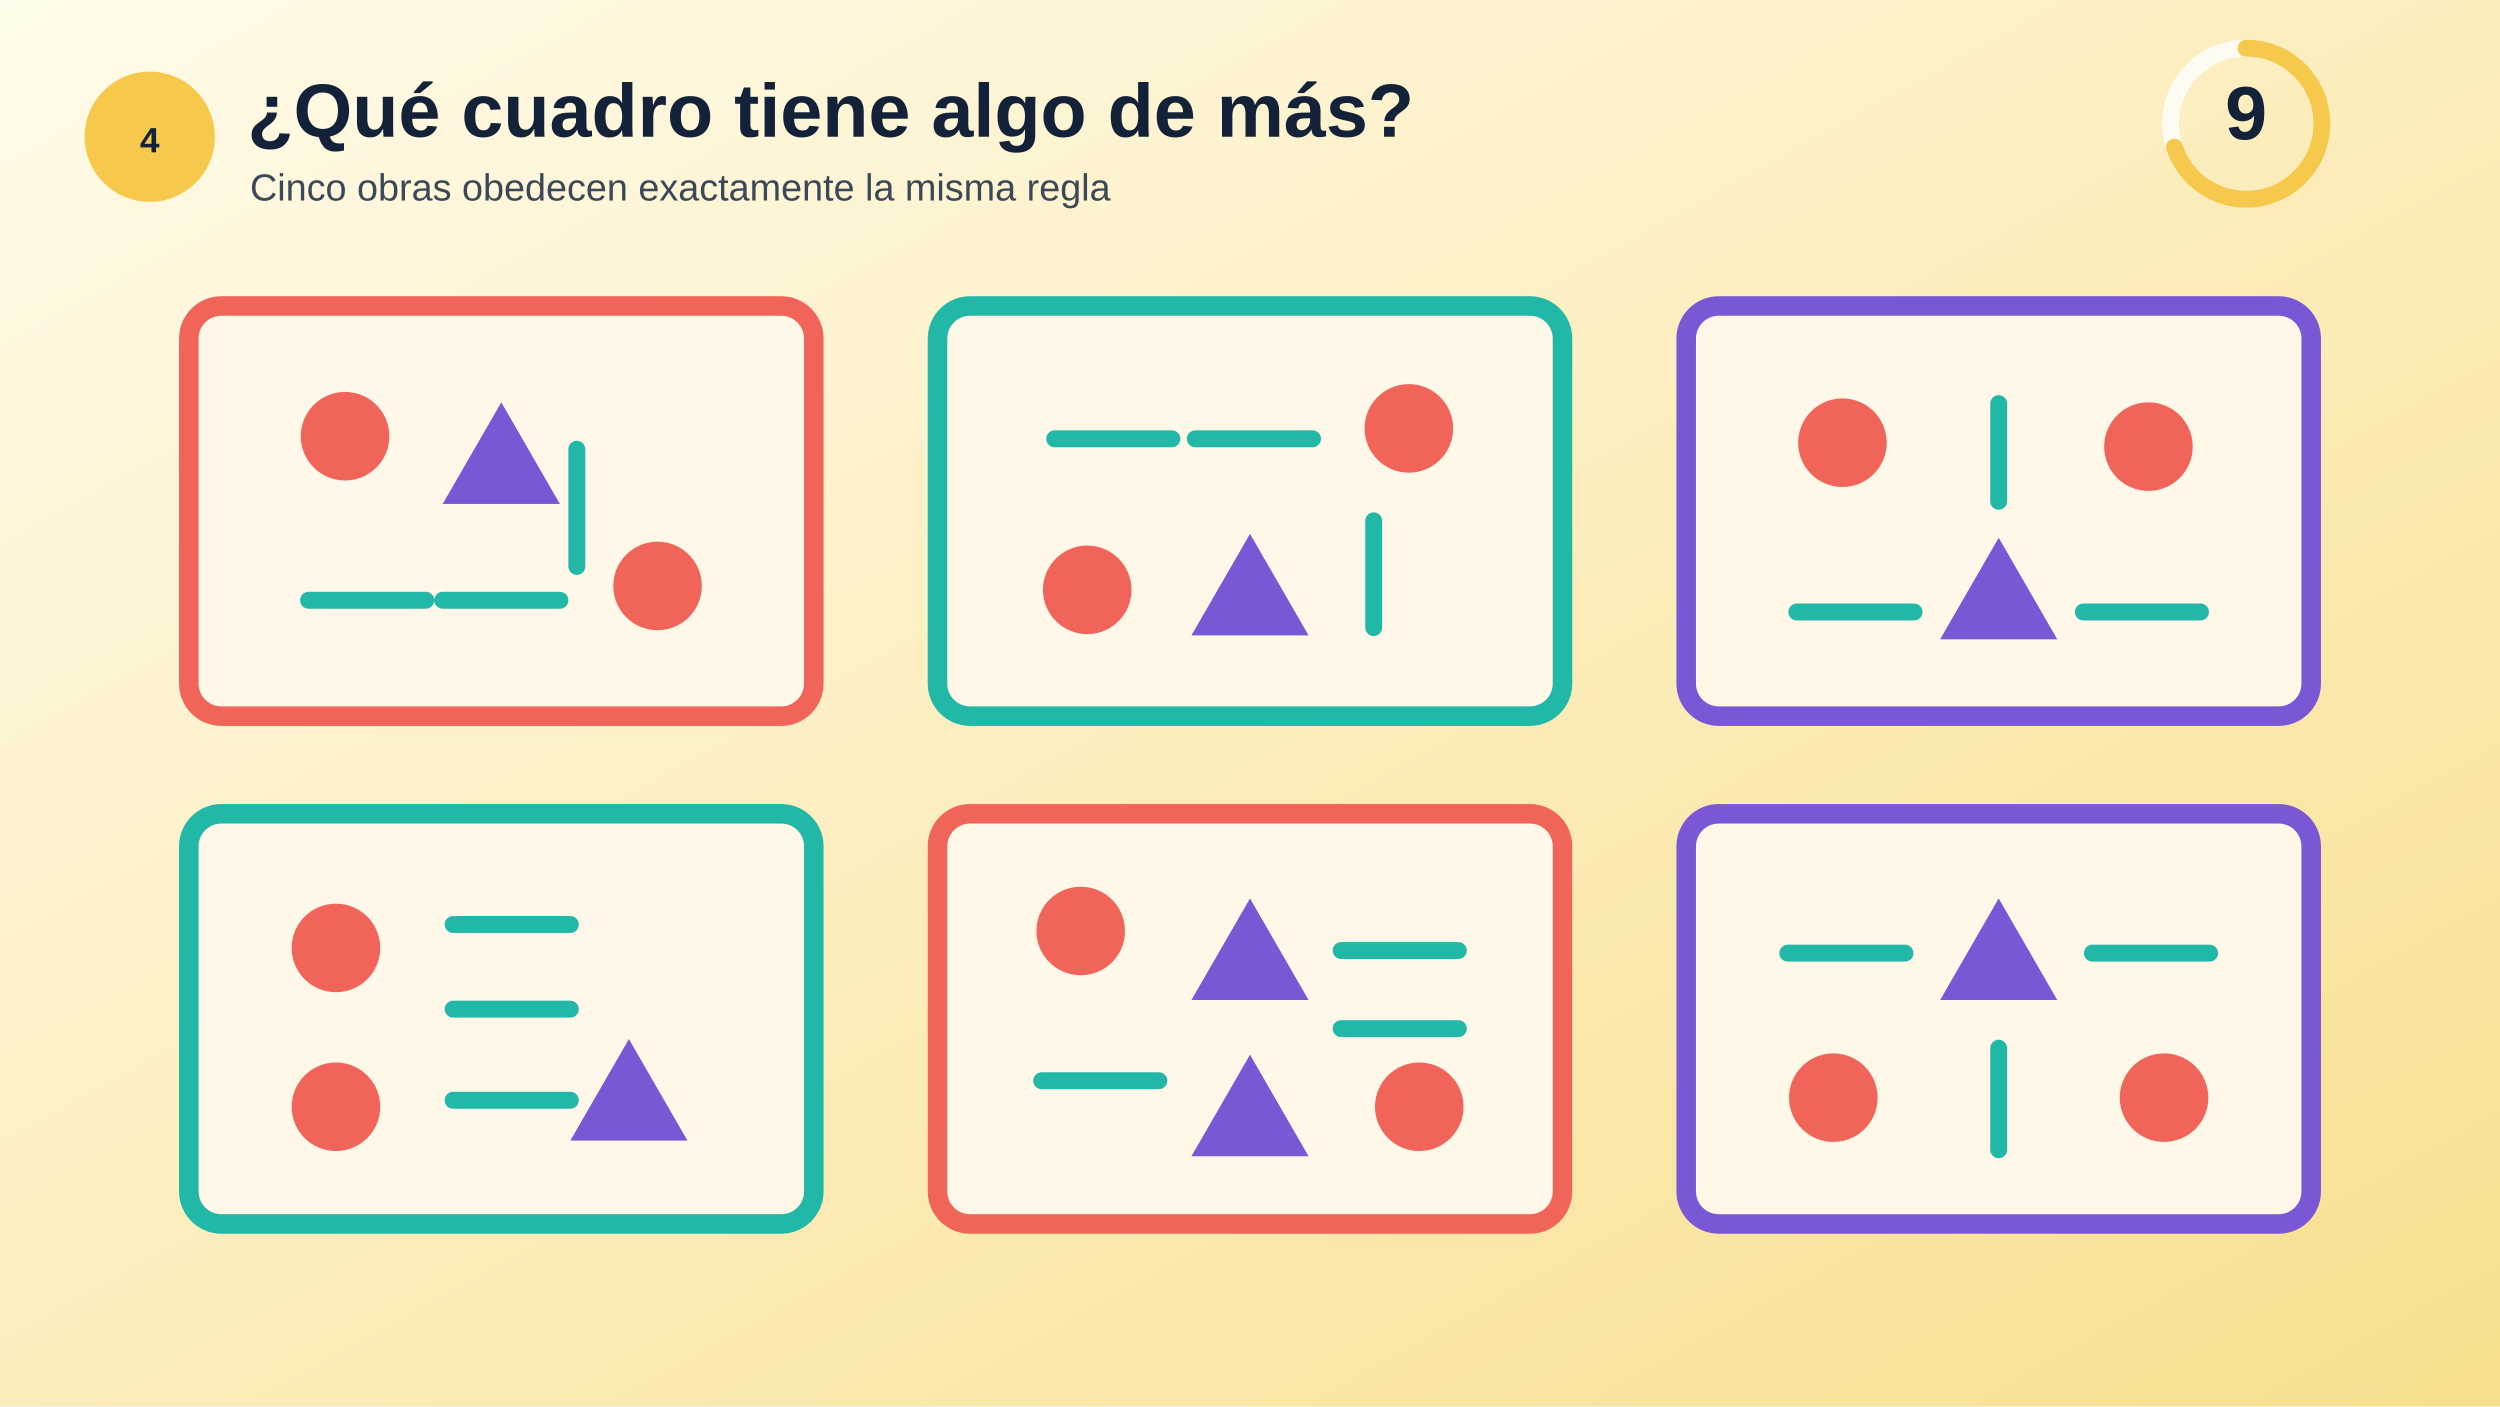
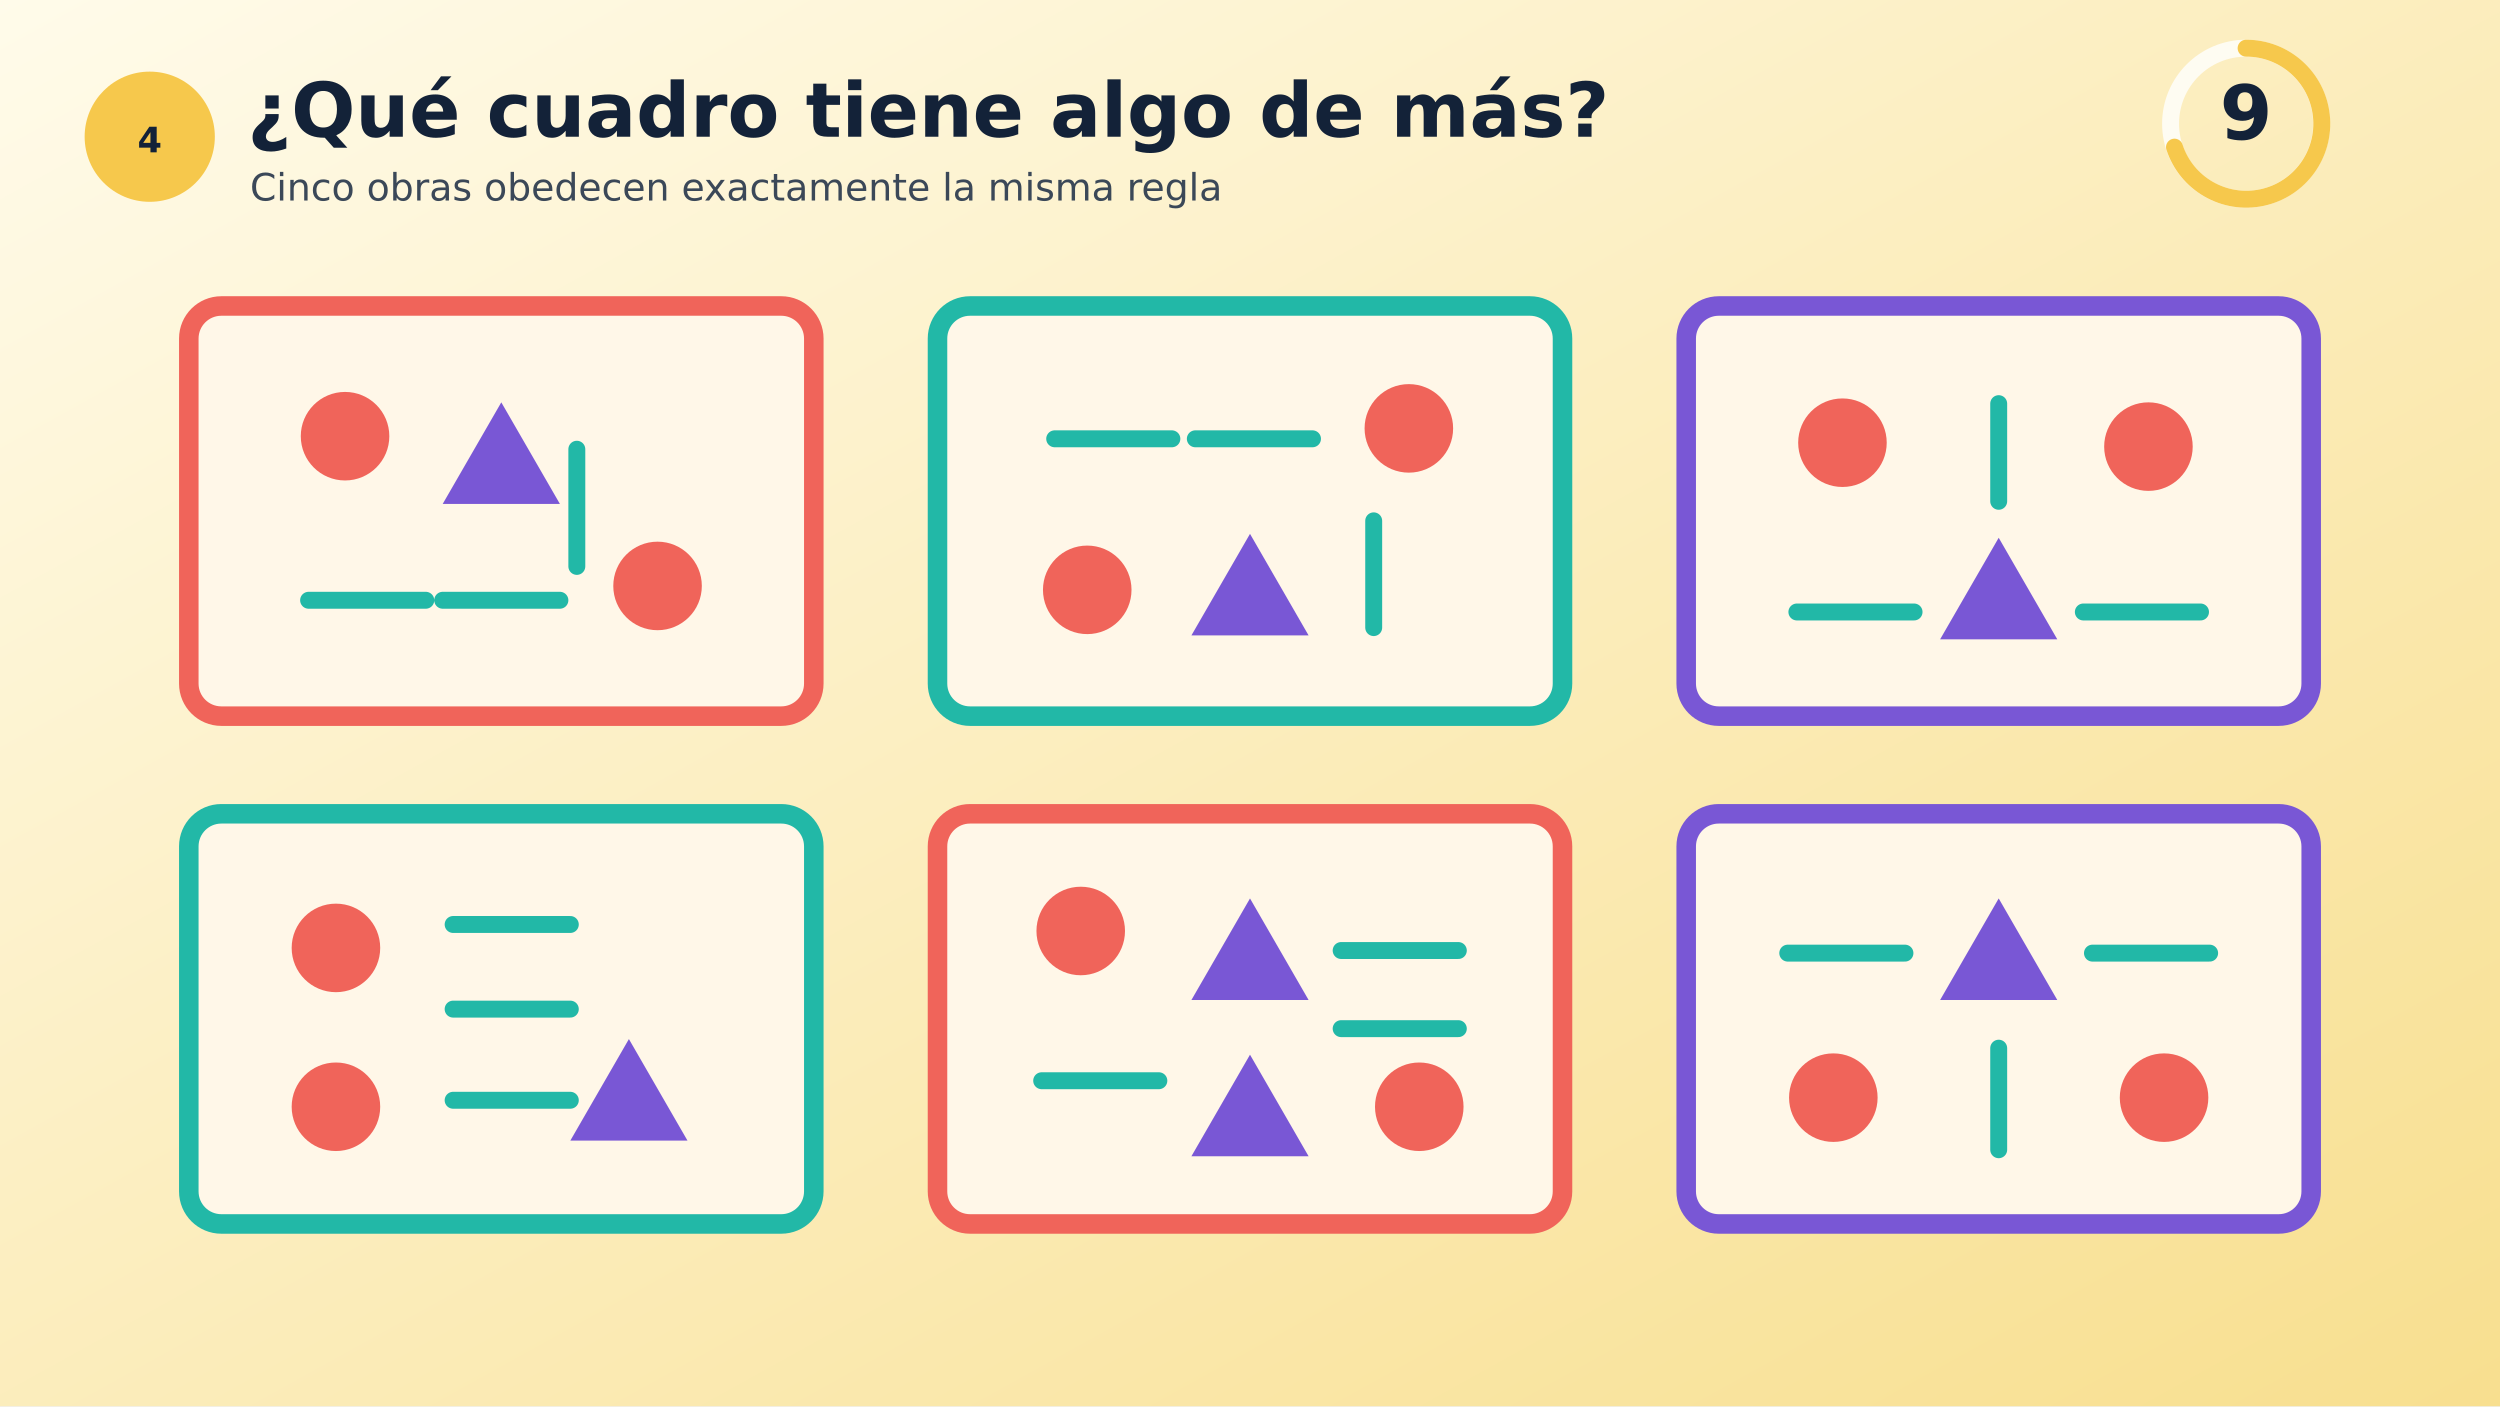
<svg xmlns="http://www.w3.org/2000/svg" width="3840" height="2160" viewBox="0 0 1920 1080">
  <defs>
    <linearGradient id="bg" y2="1">
      <stop stop-color="#fffbea" />
      <stop offset="1" stop-color="#f8df8f" />
    </linearGradient>
-     <filter id="ds">
-       <feDropShadow dy="10" stdDeviation="8" flood-opacity=".16" />
-     </filter>
-     <style>.title{font:700 58px Arial,sans-serif;fill:#132238}.sub{font:400 29px Arial,sans-serif;fill:#3b4858}.f{fill:#fff7e8;stroke-width:15}.l{stroke:#22b8a7;stroke-width:13;stroke-linecap:round}.c{fill:#f0645a}.t{fill:#7957d5}</style>
+     <style>.title{font-weight:700;font-size:58px;font-family:"DejaVu Sans",sans-serif;fill:#132238}.sub{font-weight:400;font-size:29px;font-family:"DejaVu Sans",sans-serif;fill:#3b4858}.f{fill:#fff7e8;stroke-width:15}.l{stroke:#22b8a7;stroke-width:13;stroke-linecap:round}.c{fill:#f0645a}.t{fill:#7957d5}</style>
  </defs>
  <rect width="1920" height="1080" fill="url(#bg)" />
  <circle cx="115" cy="105" r="50" fill="#f6c84c" />
-   <text x="115" y="117" text-anchor="middle" font-family="Arial" font-size="27" font-weight="700" fill="#132238">4</text>
+   <text x="115" y="117" text-anchor="middle" font-family="DejaVu Sans" font-size="27" font-weight="700" fill="#132238">4</text>
  <text x="190" y="105" class="title">¿Qué cuadro tiene algo de más?</text>
  <text x="192" y="154" class="sub">Cinco obras obedecen exactamente la misma regla</text>
  <g transform="translate(145 235)">
    <g transform="translate(0 0)">
      <rect width="480" height="315" rx="25" class="f" stroke="#f0645a" />
      <circle cx="120" cy="100" r="34" class="c" />
      <circle cx="360" cy="215" r="34" class="c" />
      <path d="M240 74l45 78h-90Z" class="t" />
      <path d="M92 226h90M195 226h90M298 110v90" class="l" />
    </g>
    <g transform="translate(575 0)">
      <rect width="480" height="315" rx="25" class="f" stroke="#22b8a7" />
      <circle cx="115" cy="218" r="34" class="c" />
      <circle cx="362" cy="94" r="34" class="c" />
      <path d="M240 175l45 78h-90Z" class="t" />
      <path d="M90 102h90M198 102h90M335 165v82" class="l" />
    </g>
    <g transform="translate(1150 0)">
      <rect width="480" height="315" rx="25" class="f" stroke="#7957d5" />
      <circle cx="120" cy="105" r="34" class="c" />
      <circle cx="355" cy="108" r="34" class="c" />
      <path d="M240 178l45 78h-90Z" class="t" />
      <path d="M85 235h90M305 235h90M240 75v75" class="l" />
    </g>
    <g transform="translate(0 390)">
      <rect width="480" height="315" rx="25" class="f" stroke="#22b8a7" />
      <circle cx="113" cy="103" r="34" class="c" />
      <circle cx="113" cy="225" r="34" class="c" />
      <path d="M338 173l45 78h-90Z" class="t" />
      <path d="M203 85h90M203 150h90M203 220h90" class="l" />
    </g>
    <g transform="translate(575 390)">
      <rect width="480" height="315" rx="25" class="f" stroke="#f0645a" />
      <circle cx="110" cy="90" r="34" class="c" />
      <circle cx="370" cy="225" r="34" class="c" />
      <path d="M240 65l45 78h-90ZM240 185l45 78h-90Z" class="t" />
      <path d="M80 205h90M310 105h90M310 165h90" class="l" />
    </g>
    <g transform="translate(1150 390)">
      <rect width="480" height="315" rx="25" class="f" stroke="#7957d5" />
      <circle cx="113" cy="218" r="34" class="c" />
      <circle cx="367" cy="218" r="34" class="c" />
      <path d="M240 65l45 78h-90Z" class="t" />
      <path d="M78 107h90M312 107h90M240 180v78" class="l" />
    </g>
  </g>
  <g transform="translate(1725 95)">
    <circle r="58" fill="none" stroke="#fff" stroke-width="13" opacity=".8" />
    <path d="M0-58A58 58 0 1 1-55 18" fill="none" stroke="#f6c84c" stroke-width="13" stroke-linecap="round" />
    <text y="12" text-anchor="middle" class="title" font-size="38">9</text>
  </g>
</svg>
